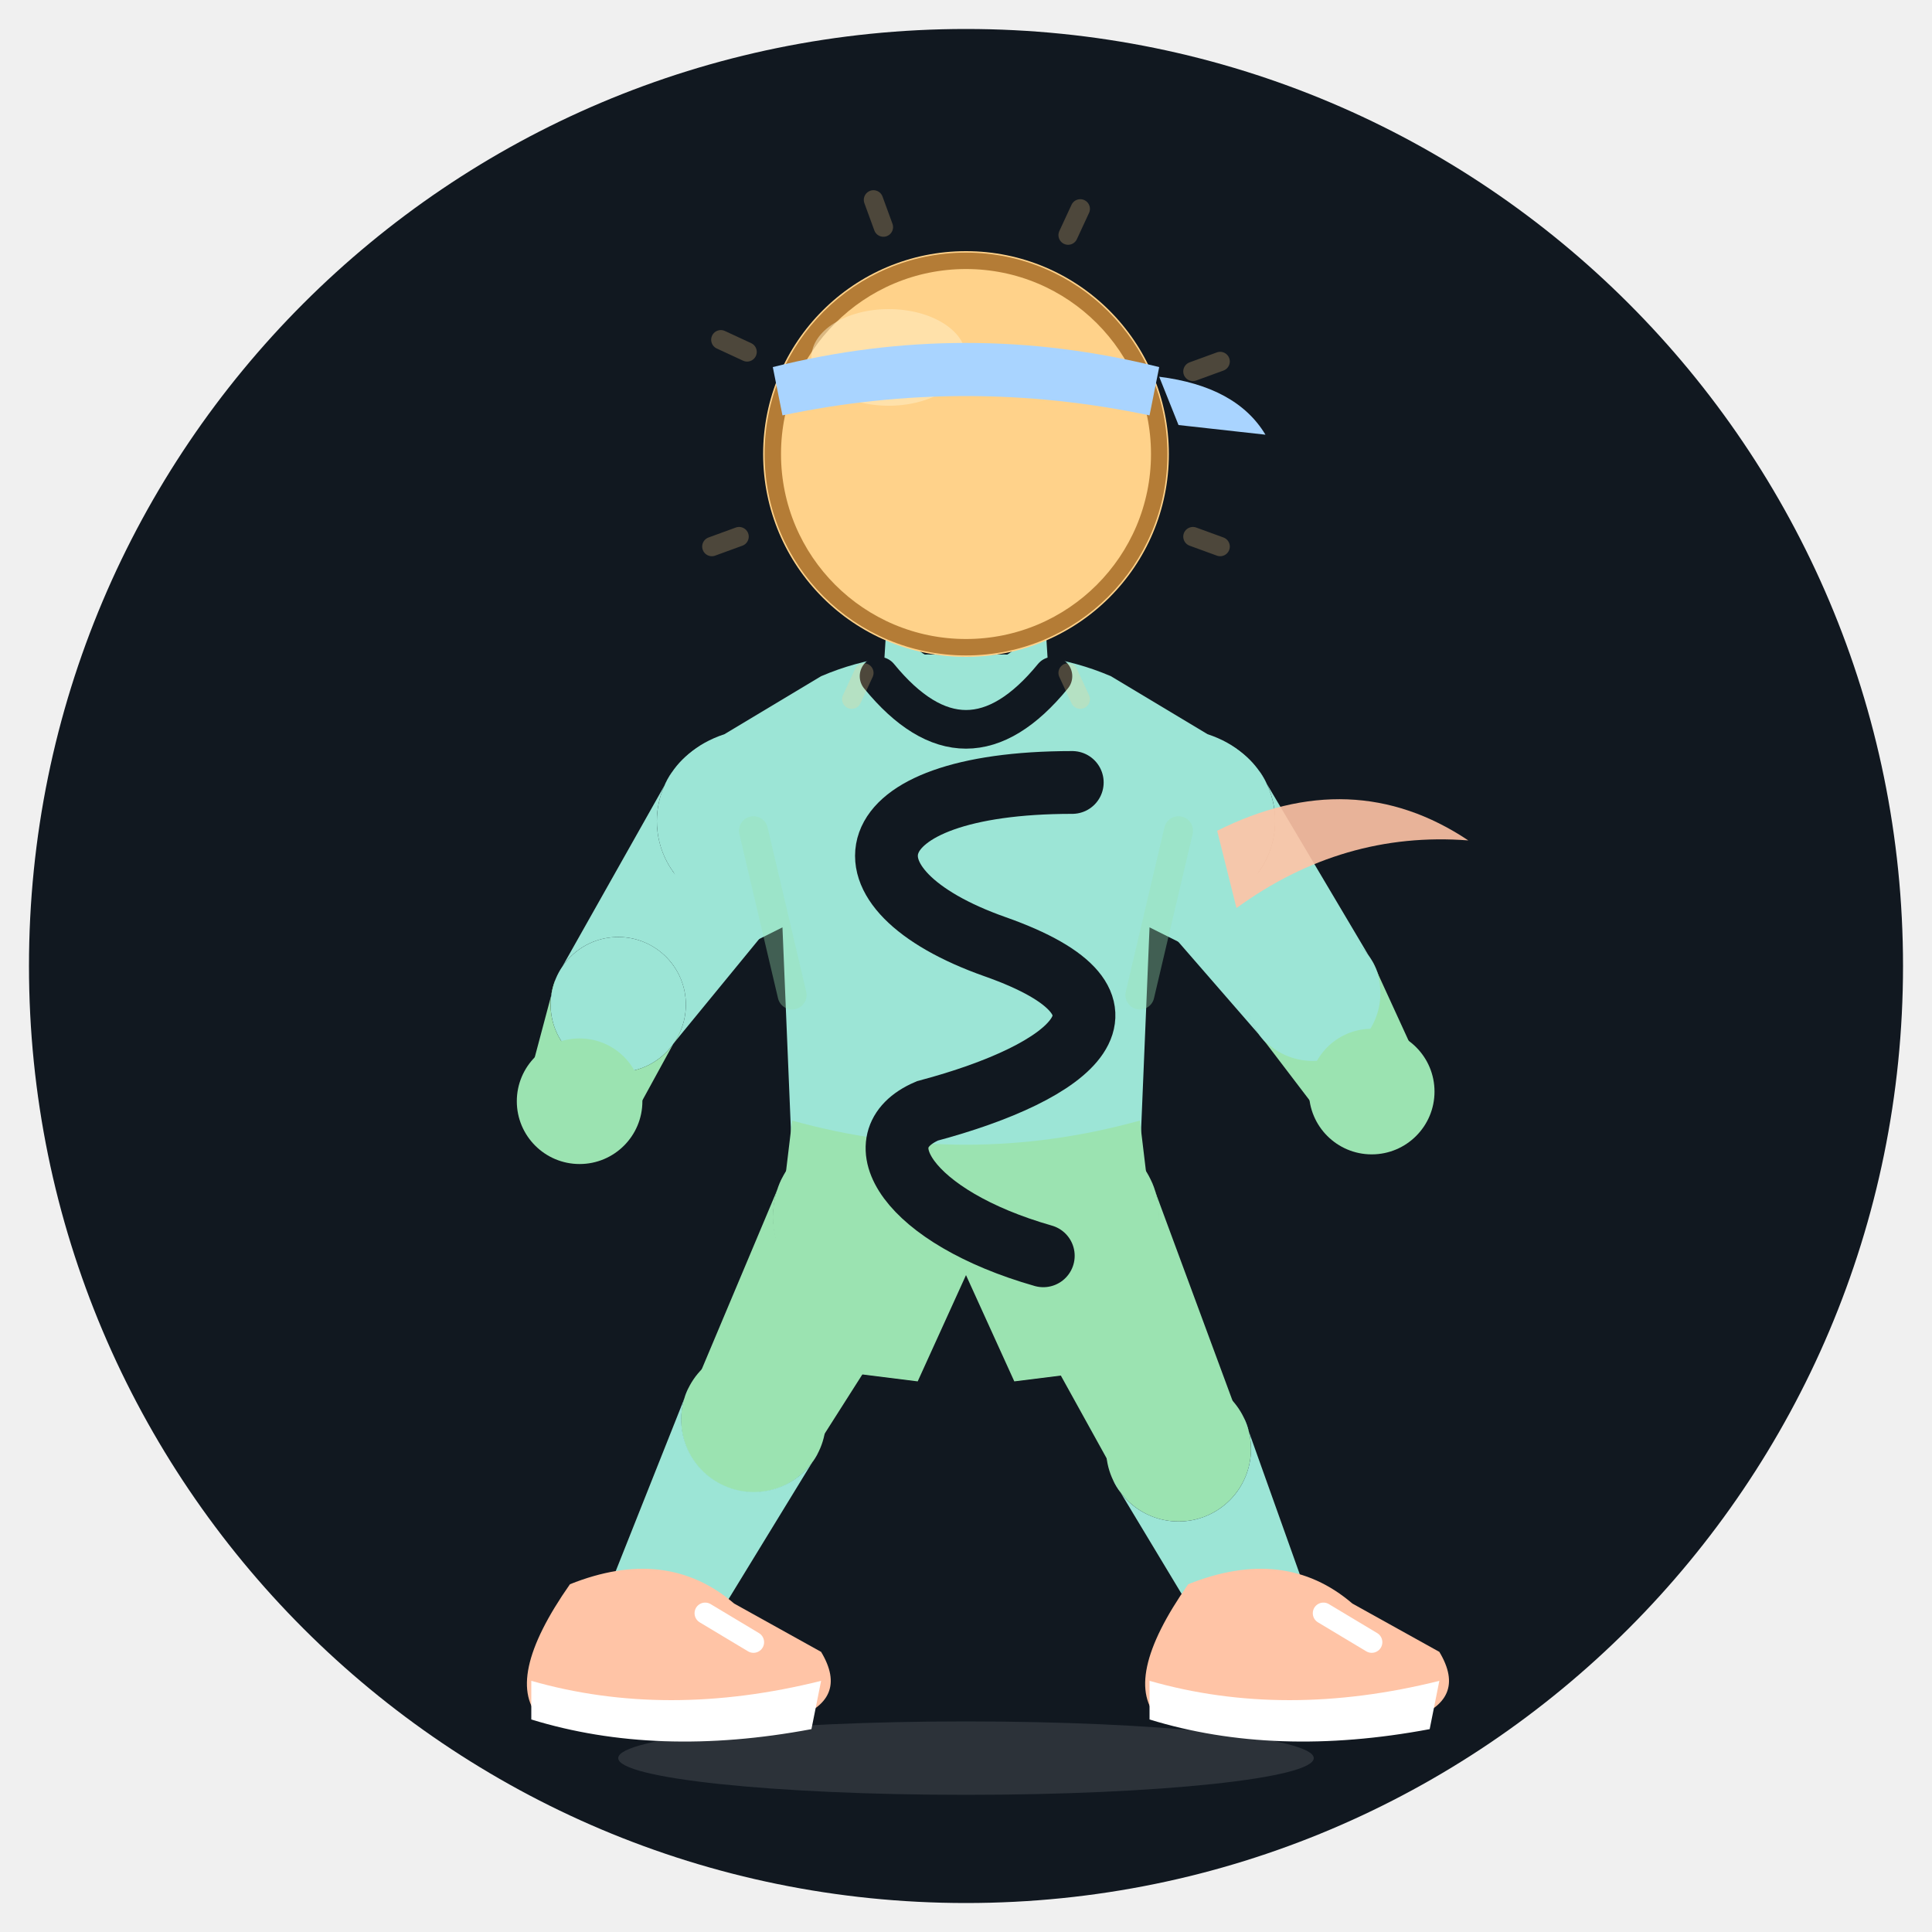
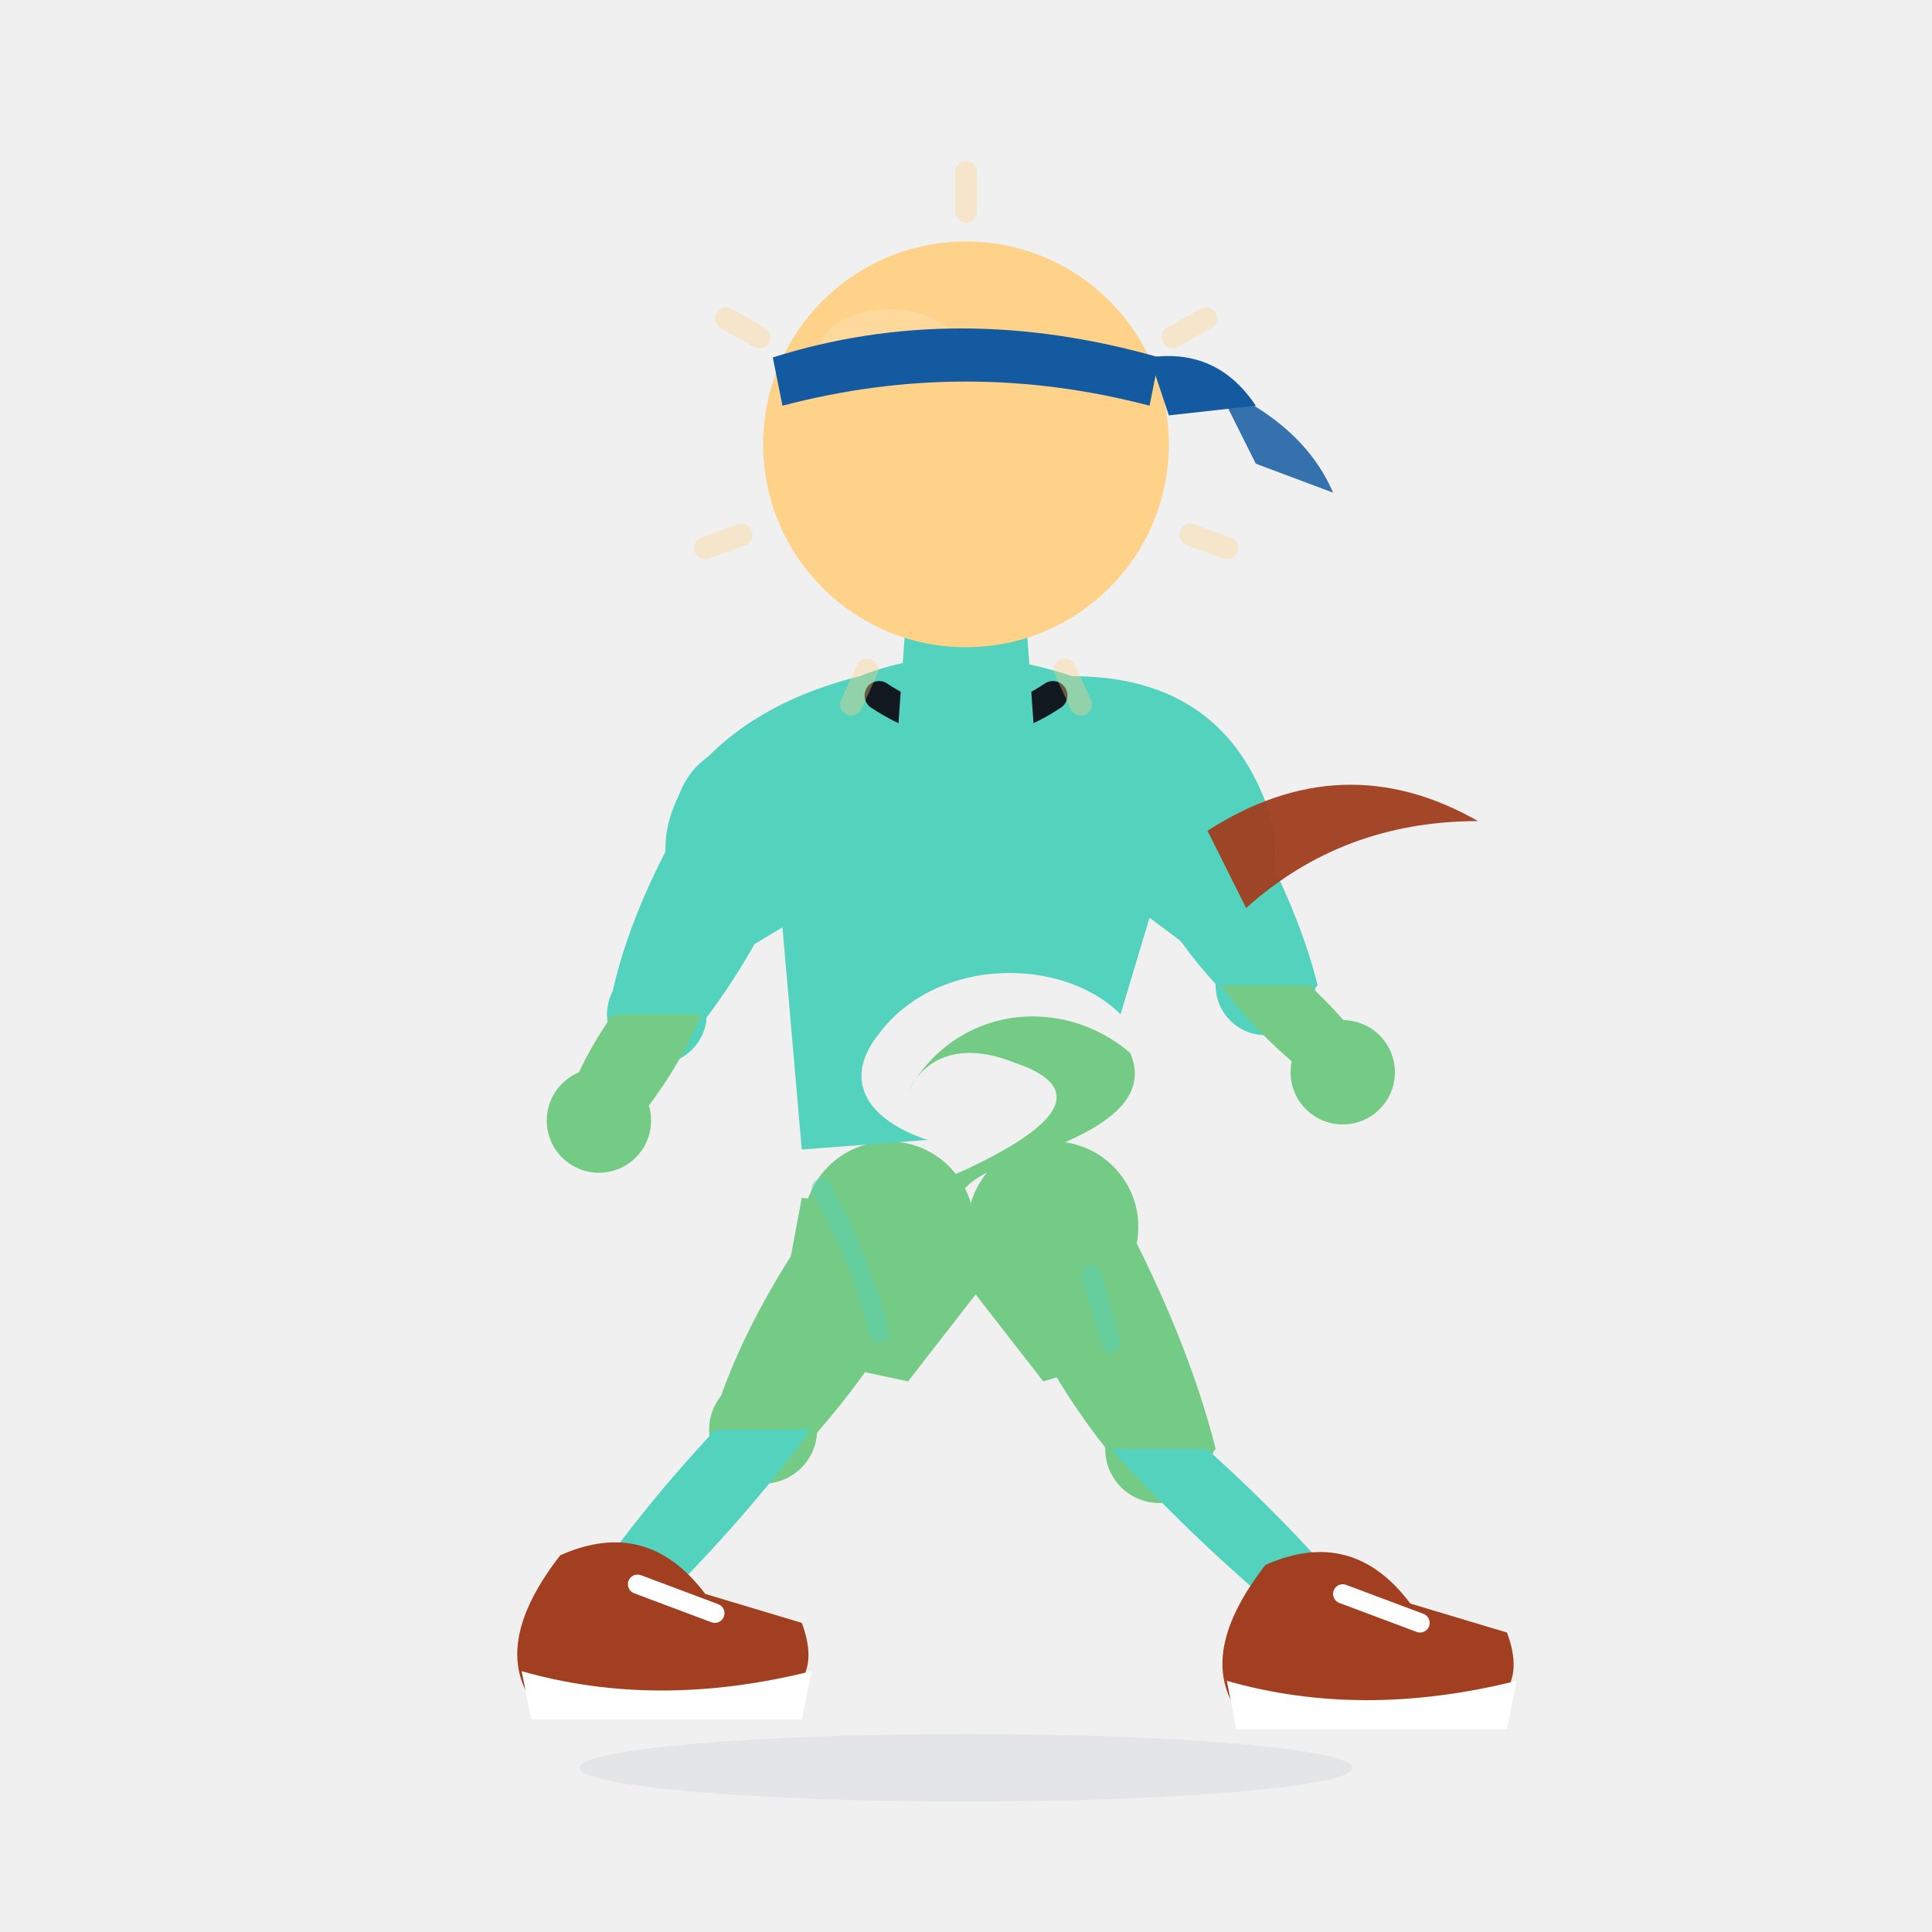
- <svg xmlns="http://www.w3.org/2000/svg" viewBox="0 0 200 200" width="96" height="96" class="trail-companion" data-pose="walk" data-theme="dark">
+ <svg xmlns="http://www.w3.org/2000/svg" viewBox="0 0 200 200">
  <g class="m-character">
-     <circle cx="100" cy="100" r="97" fill="#111820" />
    <g class="m-shadow">
-       <ellipse cx="100" cy="182" rx="36" ry="3.8" fill="#F5F8FA" opacity=".12" />
+       <ellipse cx="100" cy="183" rx="40" ry="3.5" fill="#B6C1C9" opacity=".22" />
    </g>
    <g class="m-leg-a">
-       <circle cx="89" cy="126" r="9" fill="#9BE3B1" />
-       <path d="M81.03,121.82 L71.80,143.75 A7,7 0 0 1 84.20,150.25 L96.97,130.18 A9,9 0 0 1 81.03,121.82Z" fill="#9BE3B1" />
-       <circle cx="78" cy="147" r="7.5" fill="#9BE3B1" />
-       <path d="M71.29,143.65 L62.17,166.59 A5.4,5.4 0 0 1 71.83,171.41 L84.71,150.35 A7.5,7.5 0 0 1 71.29,143.65Z" fill="#9CE5D6" />
-       <circle cx="67" cy="169" r="5.5" fill="#9CE5D6" />
-       <path d="M59 164 Q69 160 76 166 L85 171 Q88 176 82 178 L56 178 Q52 174 59 164Z" fill="#FFC4A6" />
-       <path d="M55 174 Q69 178 85 174 L84 179 Q68 182 55 178Z" fill="#FFFFFF" />
-       <path d="M73 167 L78 170" stroke="#FFFFFF" stroke-width="2.2" stroke-linecap="round" />
+       <circle cx="92" cy="127" r="8.84" fill="#73CB86" />
+       <path d="M85.24 125 Q76.4 137.5 73.54 148 Q79 155.15 84.85 148 Q93.95 137.5 98.76 125Z" fill="#73CB86" />
+       <circle cx="79" cy="148" r="5.59" fill="#73CB86" />
+       <path d="M74.06 148 Q65.65 157.0 59.71 166 Q64 171.46 68.29 166 Q77.35 157.0 83.94 148Z" fill="#53D2BD" />
+       <path d="M58 161 Q67 157 73 165 L83 168 Q86 176 76 177 L55 176 Q51 170 58 161Z" fill="#A13F20" />
+       <path d="M54 173 Q68 177 84 173 L83 178 L55 178Z" fill="#FFFFFF" />
+       <path d="M66 164 L74 167" fill="none" stroke="#FFFFFF" stroke-width="2" stroke-linecap="round" />
    </g>
    <g class="m-leg-b">
-       <circle cx="111" cy="126" r="9" fill="#9BE3B1" />
-       <path d="M102.82,129.75 L115.64,152.92 A7,7 0 0 1 128.36,147.08 L119.18,122.25 A9,9 0 0 1 102.82,129.75Z" fill="#9BE3B1" />
-       <circle cx="122" cy="150" r="7.5" fill="#9BE3B1" />
-       <path d="M115.22,153.21 L126.12,171.31 A5.4,5.4 0 0 1 135.88,166.69 L128.78,146.79 A7.5,7.5 0 0 1 115.22,153.21Z" fill="#9CE5D6" />
-       <circle cx="131" cy="169" r="5.5" fill="#9CE5D6" />
-       <path d="M123 164 Q133 160 140 166 L149 171 Q152 176 146 178 L120 178 Q116 174 123 164Z" fill="#FFC4A6" />
-       <path d="M119 174 Q133 178 149 174 L148 179 Q132 182 119 178Z" fill="#FFFFFF" />
-       <path d="M137 167 L142 170" stroke="#FFFFFF" stroke-width="2.2" stroke-linecap="round" />
+       <circle cx="109" cy="127" r="8.84" fill="#73CB86" />
+       <path d="M102.24 125 Q105.4 138.5 114.54 150 Q120 157.15 125.85 150 Q122.95 138.5 115.76 125Z" fill="#73CB86" />
+       <circle cx="120" cy="150" r="5.59" fill="#73CB86" />
+       <path d="M115.06 150 Q122.65 158.5 132.71 167 Q137 172.46 141.29 167 Q134.35 158.5 124.94 150Z" fill="#53D2BD" />
+       <path d="M131 162 Q140 158 146 166 L156 169 Q159 177 149 178 L128 177 Q124 171 131 162Z" fill="#A13F20" />
+       <path d="M127 174 Q141 178 157 174 L156 179 L128 179Z" fill="#FFFFFF" />
+       <path d="M139 165 L147 168" fill="none" stroke="#FFFFFF" stroke-width="2" stroke-linecap="round" />
    </g>
    <g class="m-arm-a">
-       <circle cx="77" cy="85" r="9" fill="#9CE5D6" />
-       <path d="M69.57,79.92 L58.22,100.05 A7,7 0 0 1 69.78,107.95 L84.43,90.08 A9,9 0 0 1 69.57,79.92Z" fill="#9CE5D6" />
-       <circle cx="64" cy="104" r="7" fill="#9CE5D6" />
-       <path d="M57.50,101.40 L54.71,111.88 A5.7,5.7 0 0 1 65.29,116.12 L70.50,106.60 A7,7 0 0 1 57.50,101.40Z" fill="#9BE3B1" />
-       <circle cx="60" cy="114" r="6.5" fill="#9BE3B1" />
+       <circle cx="78" cy="85" r="8.16" fill="#53D2BD" />
+       <path d="M71.76 83 Q64.6 95.0 62.96 105 Q68 111.6 73.4 105 Q80.8 95.0 84.24 83Z" fill="#53D2BD" />
+       <circle cx="68" cy="105" r="5.16" fill="#53D2BD" />
+       <path d="M63.44 105 Q59.6 110.5 58.04 116 Q62 121.04 65.96 116 Q70.4 110.5 72.56 105Z" fill="#73CB86" />
+       <circle cx="62" cy="116" r="5.4" fill="#73CB86" />
    </g>
    <g class="m-arm-b">
-       <circle cx="123" cy="85" r="9" fill="#9CE5D6" />
-       <path d="M115.70,90.27 L130.33,107.10 A7,7 0 0 1 141.67,98.90 L130.30,79.73 A9,9 0 0 1 115.70,90.27Z" fill="#9CE5D6" />
-       <circle cx="136" cy="103" r="7" fill="#9CE5D6" />
-       <path d="M130.00,106.60 L137.11,115.93 A5.7,5.7 0 0 1 146.89,110.07 L142.00,99.40 A7,7 0 0 1 130.00,106.60Z" fill="#9BE3B1" />
-       <circle cx="142" cy="113" r="6.5" fill="#9BE3B1" />
-     </g>
-     <g class="m-neck">
-       <path d="M92.00,61.00 L91.00,77.00 A9,9 0 0 1 109.00,77.00 L108.00,61.00 A8,8 0 0 1 92.00,61.00Z" fill="#9CE5D6" />
+       <circle cx="122" cy="85" r="8.16" fill="#53D2BD" />
+       <path d="M115.76 83 Q118.1 93.5 125.96 102 Q131 108.6 136.4 102 Q134.3 93.5 128.24 83Z" fill="#53D2BD" />
+       <circle cx="131" cy="102" r="5.16" fill="#53D2BD" />
+       <path d="M126.44 102 Q129.6 106.5 135.04 111 Q139 116.04 142.96 111 Q140.4 106.5 135.56 102Z" fill="#73CB86" />
+       <circle cx="139" cy="111" r="5.4" fill="#73CB86" />
    </g>
    <g class="m-torso">
-       <path d="M85 70 Q92 67 100 68 Q108 67 115 70 L125 76 Q134 79 130 91 L125 99 L119 96 L118 120 Q100 125 82 120 L81 96 L75 99 L70 91 Q66 79 75 76Z" fill="#9CE5D6" />
-       <path d="M91 70 Q100 81 109 70" fill="none" stroke="#111820" stroke-width="4" stroke-linecap="round" />
-       <path d="M78 86 L82 103 M122 86 L118 103" stroke="#9BE3B1" stroke-width="3" opacity=".35" stroke-linecap="round" />
-       <path d="M82 116 Q100 121 118 116 L121 141 L105 143 L100 132 L95 143 L79 141Z" fill="#9BE3B1" />
-       <path d="M111 81 C88 81 86 92 103 98 C120 104 111 111 96 115 C89 118 94 126 108 130" fill="none" stroke="#111820" stroke-width="6.5" stroke-linecap="round" />
+       <path d="M89 70 Q99 66 111 70 Q126 70 131 83 Q135 94 123 98 L119 95 L116 105 C110 99 97 99 91 107 C87 112 90 116 96 118 L83 119 L81 96 L76 99 Q65 91 71 81 Q77 73 89 70Z" fill="#53D2BD" />
+       <path d="M117 109 C120 116 108 119 103 121 C96 124 98 129 111 132 Q118 135 118 140 L108 143 L101 134 L94 143 L80 140 L83 124 C90 125 97 123 104 119 C111 115 111 112 105 110 C100 108 96 109 94 113 C99 104 110 103 117 109Z" fill="#73CB86" />
+       <path d="M91 72 Q100 78 109 72" fill="none" stroke="#111820" stroke-width="3" stroke-linecap="round" />
+       <path d="M85 123 Q89 130 91 138 M113 132 L115 139" fill="none" stroke="#53D2BD" stroke-width="2" stroke-linecap="round" opacity=".42" />
    </g>
    <g class="m-head">
-       <circle cx="100" cy="47" r="21" fill="#FFD28A" />
-       <circle cx="100" cy="47" r="20" fill="#FFD28A" stroke="#B47C36" stroke-width="1.7" />
-       <ellipse cx="92" cy="37" rx="8" ry="5" fill="#FFF0C8" opacity=".52" />
-       <path d="M123.49 55.55 L126.31 56.58" stroke="#FFD28A" stroke-width="2" opacity=".25" stroke-linecap="round" />
-       <path d="M110.57 69.66 L111.83 72.38" stroke="#FFD28A" stroke-width="2" opacity=".25" stroke-linecap="round" />
-       <path d="M89.43 69.66 L88.17 72.38" stroke="#FFD28A" stroke-width="2" opacity=".25" stroke-linecap="round" />
-       <path d="M76.51 55.55 L73.69 56.58" stroke="#FFD28A" stroke-width="2" opacity=".25" stroke-linecap="round" />
-       <path d="M77.34 36.43 L74.62 35.17" stroke="#FFD28A" stroke-width="2" opacity=".25" stroke-linecap="round" />
-       <path d="M91.45 23.51 L90.42 20.69" stroke="#FFD28A" stroke-width="2" opacity=".25" stroke-linecap="round" />
-       <path d="M110.57 24.34 L111.83 21.62" stroke="#FFD28A" stroke-width="2" opacity=".25" stroke-linecap="round" />
-       <path d="M123.49 38.45 L126.31 37.42" stroke="#FFD28A" stroke-width="2" opacity=".25" stroke-linecap="round" />
-       <path d="M80 38 Q100 33 120 38 L119 43 Q100 39 81 43Z" fill="#A9D4FF" />
-       <path d="M120 39 Q128 40 131 45 L122 44Z" fill="#A9D4FF" />
+       <path d="M94 61 L93 75 Q100 80 107 75 L106 61Z" fill="#53D2BD" />
+       <path d="M100.0 21.89 L100.0 17.84" fill="none" stroke="#FFD28A" stroke-width="2.3" stroke-linecap="round" opacity=".36" />
+       <path d="M121.39 34.91 L124.84 32.96" fill="none" stroke="#FFD28A" stroke-width="2.3" stroke-linecap="round" opacity=".36" />
+       <path d="M123.25 55.37 L127.0 56.72" fill="none" stroke="#FFD28A" stroke-width="2.3" stroke-linecap="round" opacity=".36" />
+       <path d="M110.23 69.32 L111.88 72.92" fill="none" stroke="#FFD28A" stroke-width="2.3" stroke-linecap="round" opacity=".36" />
+       <path d="M89.77 69.32 L88.12 72.92" fill="none" stroke="#FFD28A" stroke-width="2.3" stroke-linecap="round" opacity=".36" />
+       <path d="M76.75 55.37 L73.0 56.72" fill="none" stroke="#FFD28A" stroke-width="2.3" stroke-linecap="round" opacity=".36" />
+       <path d="M78.61 34.91 L75.16 32.96" fill="none" stroke="#FFD28A" stroke-width="2.3" stroke-linecap="round" opacity=".36" />
+       <circle cx="100" cy="46" r="21" fill="#FFD28A" />
+       <ellipse cx="92" cy="36" rx="7" ry="4" fill="#FFFFFF" opacity=".15" />
+       <path d="M80 37 Q99 31 120 37 L119 42 Q100 37 81 42Z" fill="#145AA0" />
+       <path d="M119 37 Q126 36 130 42 L121 43Z" fill="#145AA0" />
+       <path d="M126 40 Q135 44 138 51 L130 48Z" fill="#145AA0" opacity=".85" />
    </g>
    <g class="m-ribbon">
-       <path d="M126 86 Q140 79 152 87 Q139 86 128 94Z" fill="#FFC4A6" opacity=".9" />
+       <path d="M125 86 Q139 77 153 85 Q139 85 129 94Z" fill="#A13F20" opacity=".95" />
    </g>
  </g>
</svg>
